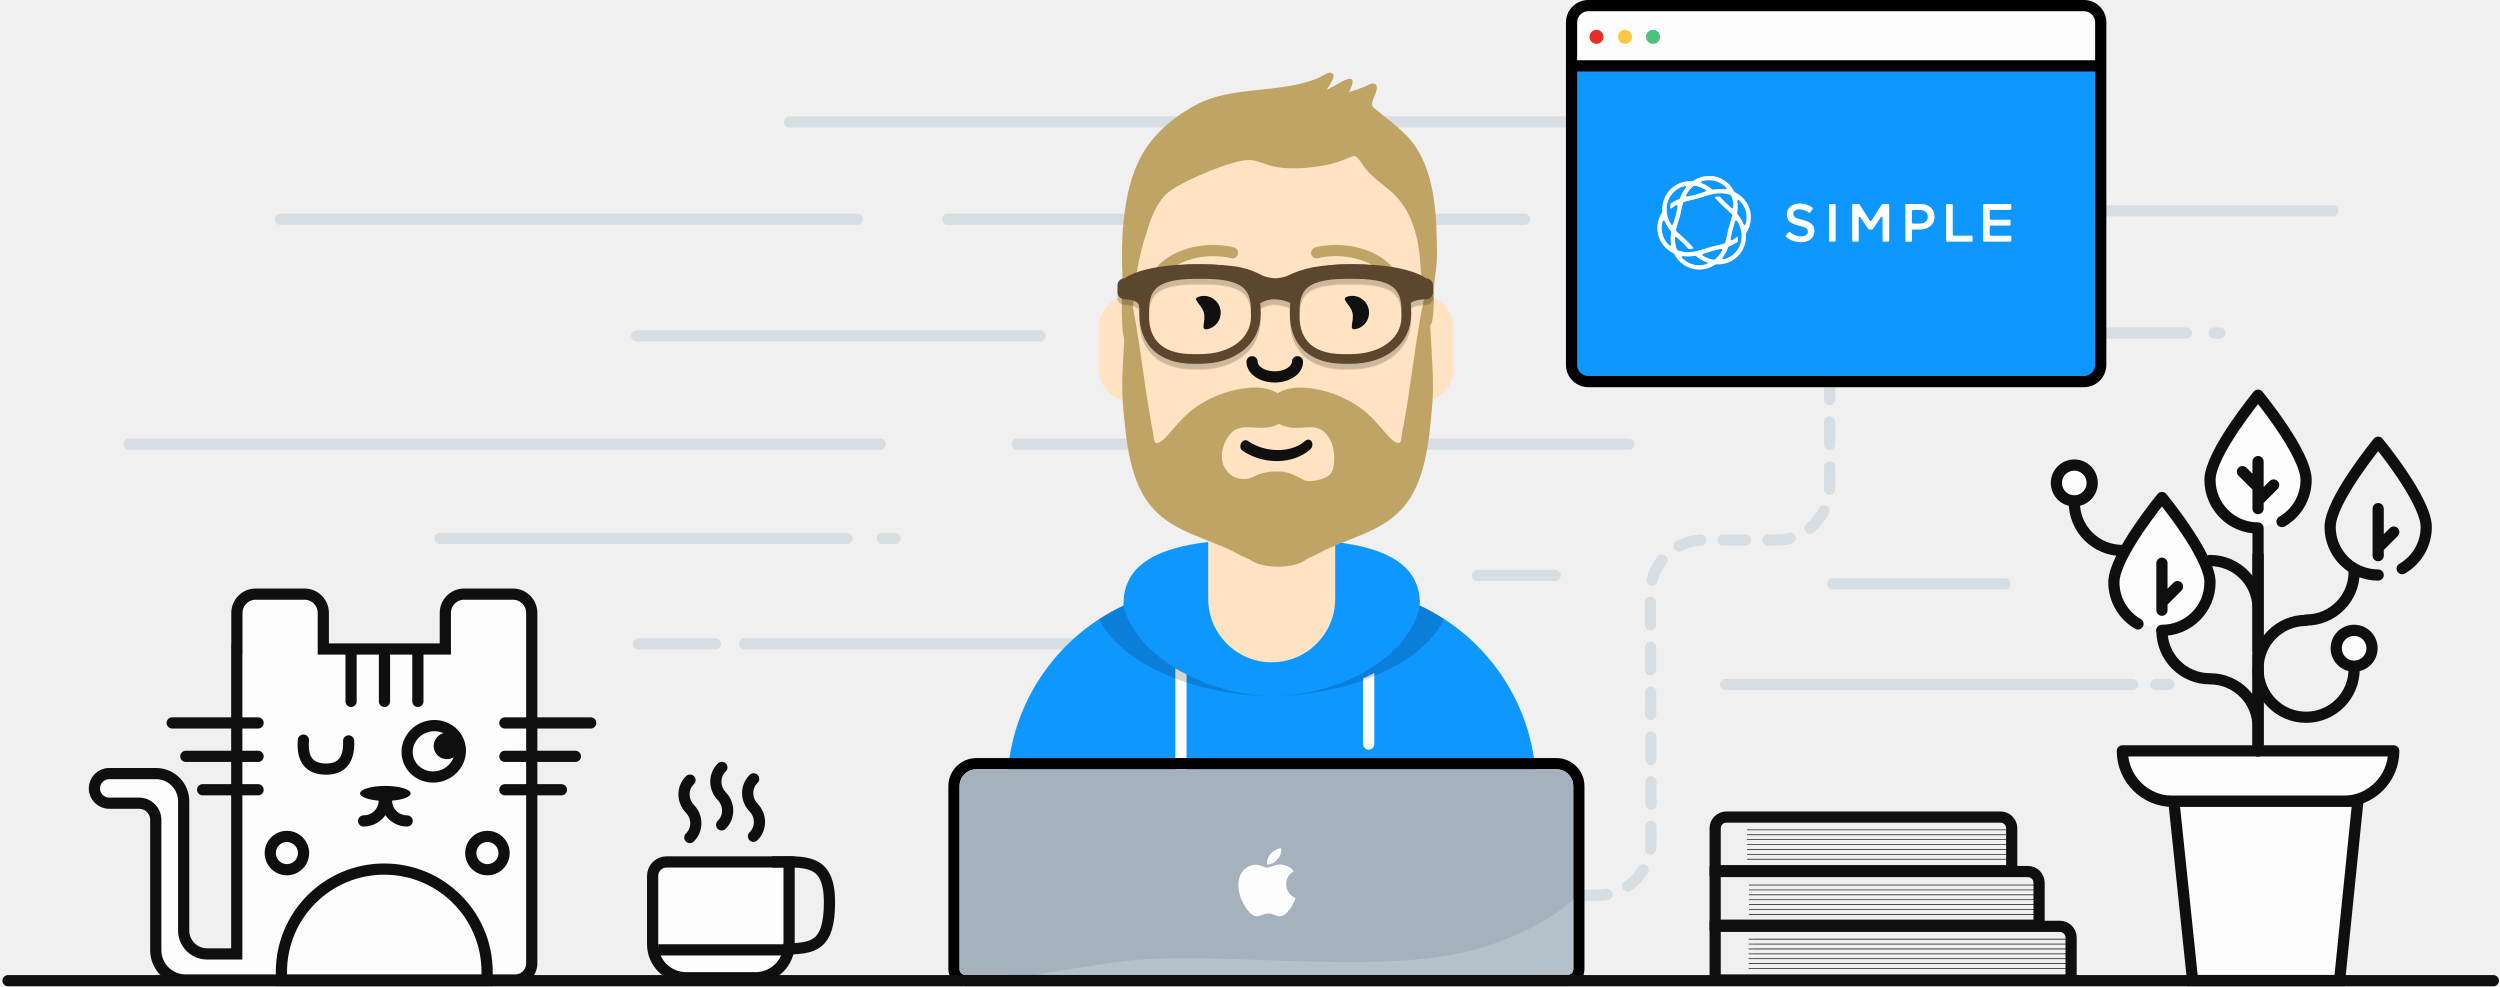
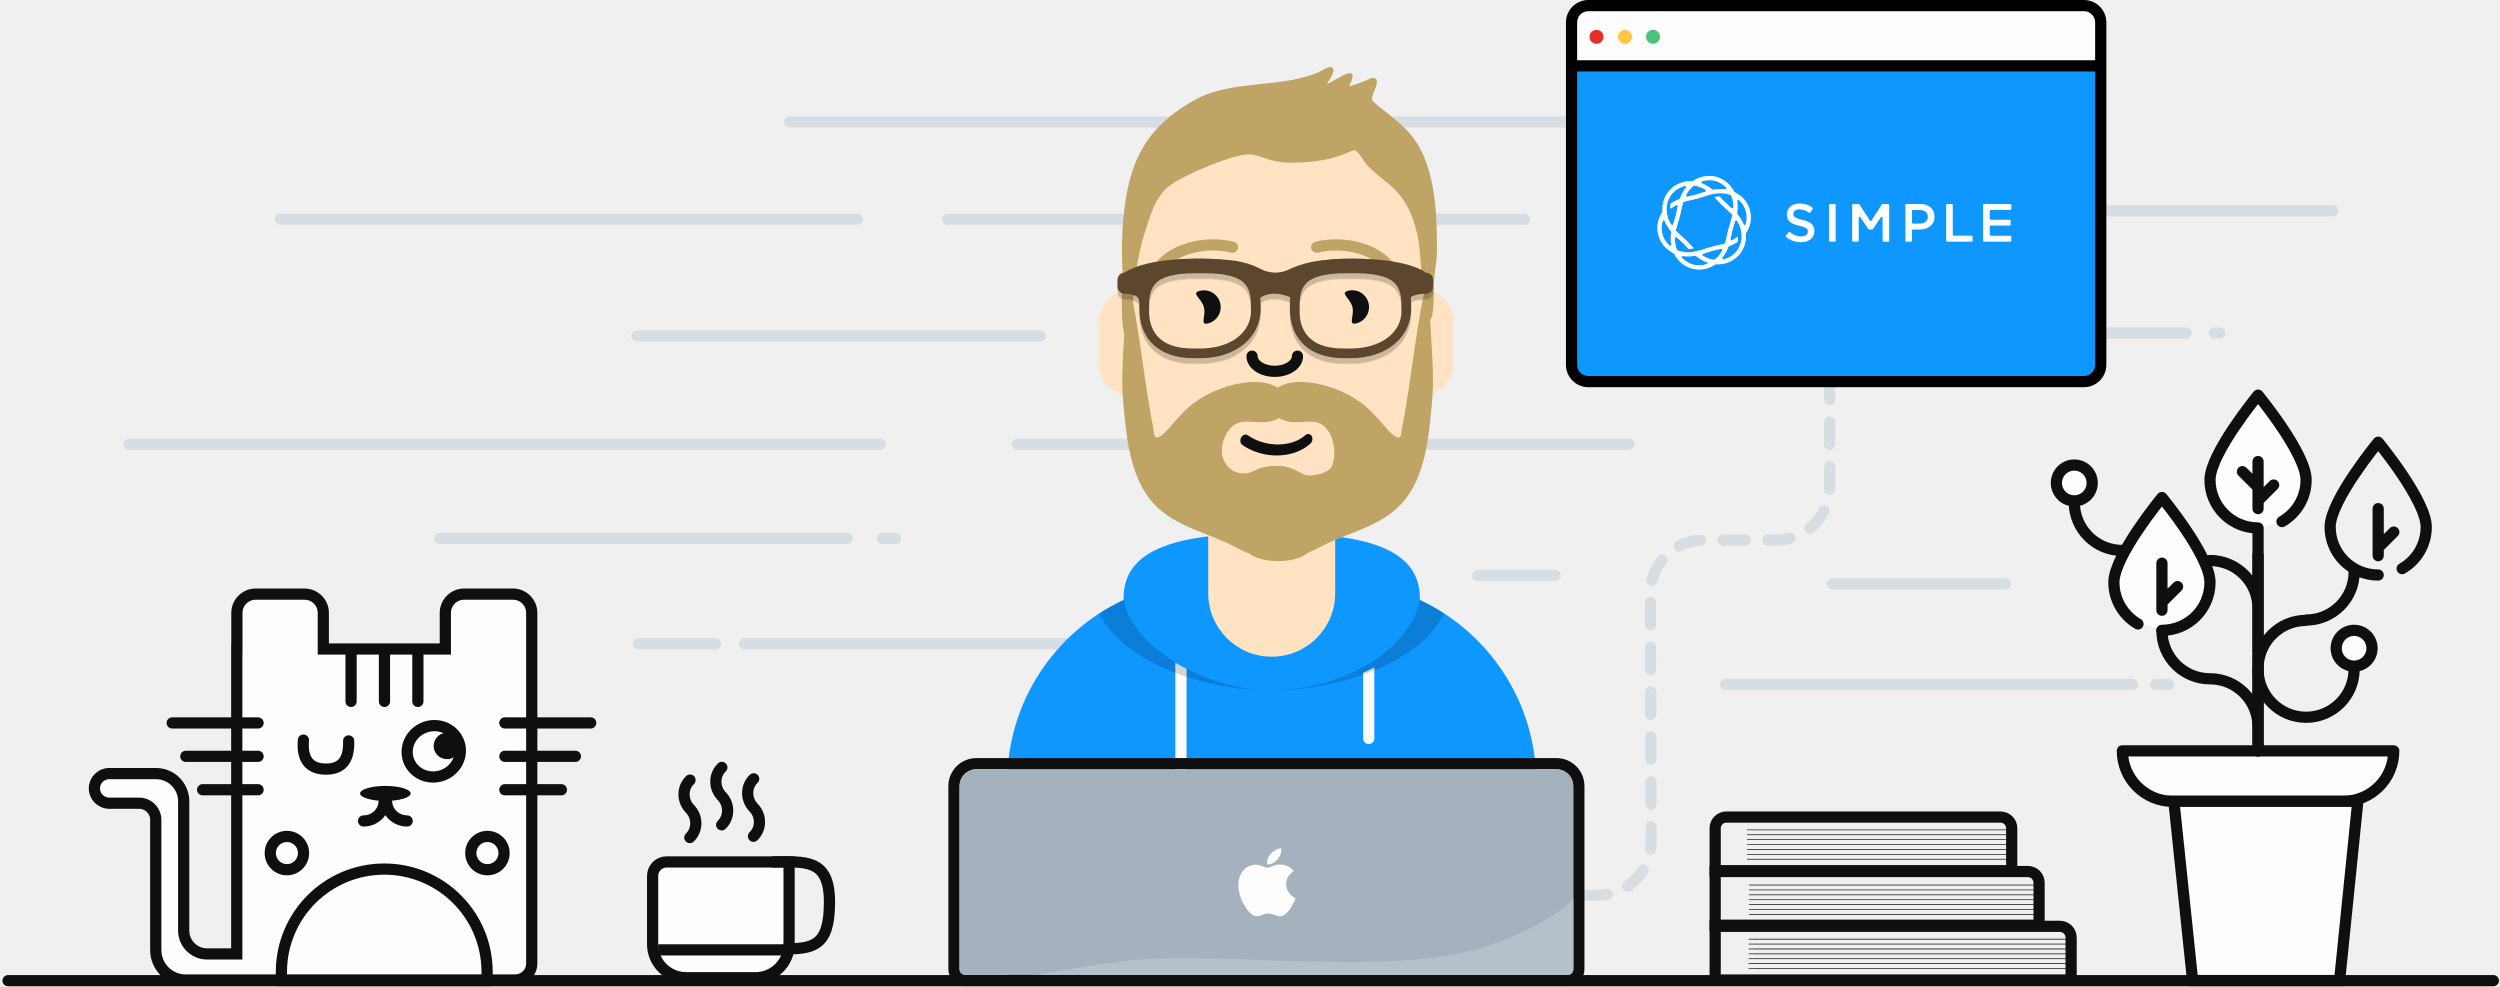
<svg xmlns="http://www.w3.org/2000/svg" xmlns:xlink="http://www.w3.org/1999/xlink" width="892" height="352" viewBox="0 0 892 352">
  <defs>
    <path d="M117.757 145.628V213H72.26v-69.2c-15.719-8.487-26.56-24.849-27.239-43.8h-.034c-6.456 0-11.689-5.233-11.689-11.69V73.69c0-6.457 5.233-11.69 11.69-11.69V51.89C44.987 23.233 68.22 0 96.877 0c28.659 0 51.89 23.232 51.89 51.89v10.124c6.188.301 11.112 5.413 11.112 11.675v14.622c0 6.273-4.941 11.392-11.145 11.677-.726 20.424-13.257 37.843-30.978 45.64z" id="a" />
    <path d="M72.323.07v20.277C72.323 32.858 82.464 43 94.975 43c12.51 0 22.653-10.142 22.653-22.653V.071c17.084 2.025 30.203 7.592 30.203 22.006 0 .222-.003.444-.009.664 24.539 11.474 41.54 36.381 41.54 65.258v69.42H.588v-69.42c0-28.877 17-53.784 41.54-65.258a23.59 23.59 0 0 1-.01-.664c0-14.414 13.119-19.98 30.204-22.006z" id="b" />
    <path d="M74.372 66.248c-1.924 2.173-7.718 3.01-9.316 2.173-2.954-1.545-5.75-3.201-8.998-3.088-3.248-.113-6.063.27-9.052 1.835-2.394 1.253-5.945 1.253-8.448-.92-4.04-3.507-3.362-9.083-.813-13.054 3.626-5.651 8.545-2.918 14.045-3.563 1.496-.175 2.998-.617 4.268-1.34 1.27.723 2.772 1.165 4.268 1.34 5.5.645 9.93-2.088 13.556 3.563 2.548 3.971 2.413 10.882.49 13.054zm34.2-65.957c-3.217 14.075-4.696 28.434-7.029 42.671a337.588 337.588 0 0 1-1.584 8.879c-.118.62-.235 2.923-.81 3.215-1.739.884-5.284-3.818-6.232-4.88-2.38-2.665-4.74-5.355-7.64-7.447a39.471 39.471 0 0 0-19.854-7.32c-2.987-.248-7.024.185-9.839 1.993-2.814-1.808-6.852-2.241-9.838-1.993a39.471 39.471 0 0 0-19.855 7.32c-2.9 2.092-5.26 4.782-7.64 7.447-.948 1.062-4.493 5.764-6.232 4.88-.574-.292-.691-2.595-.81-3.215a337.584 337.584 0 0 1-1.584-8.879C7.292 28.725 5.814 14.366 2.595.292 1.66.291.839 19.038.735 20.785.308 27.88-.188 34.816.446 41.917 1.54 54.167 2.681 69.525 11.451 78.88c7.924 8.452 19.43 10.219 29.354 15.554 1.277.687 2.972 1.535 4.8 2.23 1.925 1.563 5.744 2.628 10.143 2.628 4.614 0 8.59-1.172 10.411-2.862a43.018 43.018 0 0 0 4.205-1.996c9.923-5.336 21.43-7.102 29.354-15.554 8.77-9.354 9.91-24.713 11.004-36.962.635-7.1.138-14.037-.287-21.131C110.33 19.039 109.51.29 108.573.29z" id="d" />
    <filter x="-.9%" y="-2.8%" width="101.8%" height="111.1%" filterUnits="objectBoundingBox" id="e">
      <feOffset dy="2" in="SourceAlpha" result="shadowOffsetOuter1" />
      <feColorMatrix values="0 0 0 0 0 0 0 0 0 0 0 0 0 0 0 0 0 0 0.2 0" in="shadowOffsetOuter1" result="shadowMatrixOuter1" />
      <feMerge>
        <feMergeNode in="shadowMatrixOuter1" />
        <feMergeNode in="SourceGraphic" />
      </feMerge>
    </filter>
    <path d="M6.618.401H213.58a6 6 0 0 1 6 6v65.345a2 2 0 0 1-2 2H2.618a2 2 0 0 1-2-2V6.401a6 6 0 0 1 6-6z" id="f" />
  </defs>
  <g fill="none" fill-rule="evenodd">
    <g stroke-width="4">
      <g stroke="#D6DDE3" stroke-linecap="round">
        <path d="M156.98 192.119h145.213M362.95 158.5h218.244M490.844 43.5h71M281.708 43.5h195.988M314.844 192.119h4.56M265.656 229.715h145.212M227.77 229.715h27.478M338.173 78.215h205.779M100.065 78.215h205.779M227.205 119.844h143.843M46.047 158.5h268M674.042 118.844h106.009M653.888 208.326h61.547M790.047 118.844h2.007M527.21 205.326h27.655M726.033 75.215h106.31M615.7 244.215h145.212M769.2 244.215h4.56" />
      </g>
      <g stroke="#0F0F0F">
        <path d="M269.547 348.866h-24.693c-6.627 0-12-5.372-12-12v-24.333a5 5 0 0 1 5-5h43.693v29.333c0 6.628-5.373 12-12 12z" fill="#FDFDFD" />
        <path d="M275.45 307.535c11.785 0 20.506-1.436 20.506 14.356s-5.774 16.67-16.363 16.67M234.854 338.905h46.739" />
        <g stroke-linecap="round" stroke-linejoin="round">
          <path d="M257.487 294.309c2.838-2.741 2.853-7.33.034-10.249M257.556 273.812c-2.838 2.74-2.854 7.329-.035 10.248" />
        </g>
        <g stroke-linecap="round" stroke-linejoin="round">
          <path d="M246.132 298.835c2.838-2.74 2.854-7.329.035-10.248M246.201 278.339c-2.838 2.74-2.853 7.329-.034 10.248" />
        </g>
        <g stroke-linecap="round" stroke-linejoin="round">
          <path d="M268.84 298.386c2.839-2.741 2.855-7.33.035-10.249M268.91 277.889c-2.838 2.74-2.854 7.329-.035 10.248" />
        </g>
      </g>
    </g>
    <path d="M762.827 222.347c-5.135-2.962-8.592-8.51-8.592-14.864 0-9.469 17.145-30.242 17.145-30.242s17.146 20.773 17.146 30.242c0 9.47-7.676 17.146-17.146 17.146M814.225 186.099c5.135-2.962 8.592-8.51 8.592-14.863 0-9.47-17.145-30.243-17.145-30.243s-17.146 20.774-17.146 30.243c0 9.47 7.677 17.145 17.146 17.145" fill="#FDFDFD" />
    <path d="M854.088 267.913h-96.833c0 9.944 8.061 18.006 18.006 18.006h60.822c9.944 0 18.005-8.062 18.005-18.006z" stroke="#0F0F0F" stroke-width="4" fill="#FDFDFD" stroke-linecap="round" stroke-linejoin="round" />
    <path stroke="#0F0F0F" stroke-width="4" fill="#FDFDFD" d="M775.636 285.919l6.69 63.942h52.44l6.508-63.942z" />
    <path d="M805.672 267.913v-34.291M805.672 232.436v-34.291M805.672 259.34c0-9.469-7.676-17.146-17.146-17.146M822.818 221.352c-9.47 0-17.146 7.677-17.146 17.146M771.38 225.049c0 9.469 7.677 17.146 17.147 17.146M822.818 221.228c9.469 0 17.145-7.676 17.145-17.146M771.38 217.723v-16.788M771.38 214.866l5.567-5.566M848.536 198.264v-16.789M848.536 195.406l5.566-5.566M814.225 186.099c5.135-2.962 8.592-8.51 8.592-14.863 0-9.47-17.145-30.243-17.145-30.243s-17.146 20.774-17.146 30.243c0 9.47 7.677 17.145 17.146 17.145M805.672 188.381v9.763M805.672 181.475v-16.788M805.672 178.618l5.566-5.566M805.672 173.855l-5.566-5.566M805.672 217.13c0-9.468-7.676-17.145-17.146-17.145M740.11 179.26c0 9.47 7.676 17.146 17.145 17.146" stroke="#0F0F0F" stroke-width="4" stroke-linecap="round" stroke-linejoin="round" />
    <path d="M746.5 172.319a6.39 6.39 0 1 0-12.78 0 6.39 6.39 0 0 0 12.78 0zM846.342 231.295a6.39 6.39 0 1 0-12.781 0 6.39 6.39 0 0 0 12.78 0z" stroke="#0F0F0F" stroke-width="4" fill="#FDFDFD" stroke-linecap="round" stroke-linejoin="round" />
    <path d="M805.66 238.774c0 9.469 7.677 17.146 17.146 17.146M822.806 255.92c9.47 0 17.145-7.677 17.145-17.147" stroke="#0F0F0F" stroke-width="4" stroke-linecap="round" stroke-linejoin="round" />
    <g stroke="#0F0F0F">
      <g opacity=".15" stroke-linecap="square" stroke-width=".25">
        <path d="M626 336.84h113.47M626 338.587h113.47M626 340.334h113.47M626 342.08h113.47M626 343.827h113.47M626 345.573h113.47M626 335.094h113.47" />
      </g>
      <path d="M611.97 330.523v19.141h127v-15.14a4 4 0 0 0-4-4h-123z" stroke-width="4" />
      <g stroke-linecap="round" stroke-width=".25">
        <path d="M624 336.84h113.47M624 338.587h113.47M624 340.334h113.47M624 342.08h113.47M624 343.827h113.47M624 345.573h113.47M624 335.094h113.47" />
      </g>
      <path d="M611.97 310.965v19.14h115.573v-15.14a4 4 0 0 0-4-4H611.97z" stroke-width="4" />
      <g>
        <path d="M611.97 310.665h105.808v-15.141a4 4 0 0 0-4-4H615.97a4 4 0 0 0-4 4v15.14z" stroke-width="4" />
        <g stroke-linecap="round" stroke-width=".25">
          <path d="M623.438 297.841h92.242M623.438 299.588h92.242M623.438 301.334h92.242M623.438 303.08h92.242M623.438 304.827h92.242M623.438 306.574h92.242M623.438 296.095h92.242" />
        </g>
      </g>
    </g>
    <g>
      <g transform="matrix(-1 0 0 1 211.52 209.979)">
        <path d="M127.042 21.583h-.044V8.711a6.708 6.708 0 0 0-6.708-6.709h-17.417a6.708 6.708 0 0 0-6.708 6.709v12.872h-43.54V8.711a6.708 6.708 0 0 0-6.708-6.709H28.5a6.708 6.708 0 0 0-6.708 6.709v125.056a5.917 5.917 0 0 0 5.916 5.917h89.444v.014h28.121c5.891 0 10.667-4.775 10.667-10.666V82.563a5.958 5.958 0 0 1 5.958-5.958h10.657a5.285 5.285 0 1 0 0-10.57h-16.7c-5.454 0-9.875 4.42-9.875 9.874v46.138a8.333 8.333 0 0 1-8.333 8.333h-10.605V21.583z" stroke="#0F0F0F" stroke-width="4" fill="#FDFDFD" />
        <path d="M37.722 139.868h73.39v-3.064c0-20.266-16.43-36.695-36.695-36.695-20.266 0-36.695 16.429-36.695 36.695v3.064z" stroke="#0F0F0F" stroke-width="4" />
        <path d="M87.125 54.376c-.274 6.806 2.49 10.158 8.294 10.057 5.803-.101 8.418-3.547 7.845-10.338" stroke="#0F0F0F" stroke-width="4" stroke-linecap="round" stroke-linejoin="round" />
        <g transform="rotate(-162 36.27 28.873)">
          <ellipse stroke="#0F0F0F" stroke-width="4" fill="#FDFDFD" cx="7.756" cy="7.421" rx="9.534" ry="9.131" />
          <ellipse fill="#0F0F0F" cx="12.842" cy="7.79" rx="4.758" ry="4.725" />
        </g>
        <g stroke="#0F0F0F" stroke-linecap="round" stroke-width="4">
          <path d="M62.422 22.575v17.703M74.34 22.575v17.703M86.26 22.575v17.703" />
        </g>
        <g stroke="#0F0F0F" stroke-linecap="round" stroke-width="4">
          <path d="M150.076 47.963h-30.64M145.22 59.882h-25.785M139.224 71.802h-19.789" />
        </g>
        <g stroke="#0F0F0F" stroke-linecap="round" stroke-width="4">
          <path d="M31.391 47.963H.751M31.391 59.882H6.22M31.391 71.802H11.215" />
        </g>
        <g transform="translate(64.25 69.833)">
          <ellipse fill="#0F0F0F" cx="9.771" cy="3.282" rx="9.018" ry="2.677" />
          <path d="M10.198 5.958c0 3.946 3.29 7.144 7.348 7.144M9.344 5.958c0 3.946-3.29 7.144-7.349 7.144" stroke="#0F0F0F" stroke-width="4" stroke-linecap="round" stroke-linejoin="round" />
        </g>
        <circle stroke="#0F0F0F" stroke-width="4" cx="109.153" cy="94.396" r="5.938" />
        <circle stroke="#0F0F0F" stroke-width="4" cx="37.604" cy="94.396" r="5.938" />
      </g>
    </g>
    <g>
-       <g transform="translate(358.77 43.309)">
+       <g transform="translate(358.77 41.309)">
        <use fill="#FFE3C3" xlink:href="#a" />
        <g transform="translate(0 150)">
          <mask id="c" fill="#fff">
            <use xlink:href="#b" />
          </mask>
          <use fill="#0D97FF" xlink:href="#b" />
          <path d="M64.59 47.332v61.014a2 2 0 1 1-4 0V45.15a62.645 62.645 0 0 0 4 2.182zm67-.51v25.351a2 2 0 0 1-4 0V48.739a66.549 66.549 0 0 0 4-1.918z" fill="#FDFDFD" mask="url(#c)" />
          <path d="M94.98 55c-11.225 0-22.705-3.553-31.045-8.048-12.669-6.827-22.3-17.01-22.3-28.875 0-9.37 5.597-15.003 14.251-18.353C41.55 2.571 31.634 8.243 31.634 19.308 31.634 39.02 63.104 55 94.979 55zM134.072-.276c14.337 2.847 24.253 8.519 24.253 19.584 0 19.71-31.465 35.689-63.337 35.692 26.84-.004 53.335-16.533 53.335-36.923 0-9.37-5.597-15.003-14.25-18.353z" fill-opacity=".16" fill="#000" mask="url(#c)" />
          <path d="M154 85.965v68.23M37 85.965v68.23" stroke="#0A7ED6" stroke-width="4" stroke-linecap="round" />
        </g>
        <path d="M87.964 85.771c0 2.983 3.627 5.401 8.102 5.401 4.474 0 8.101-2.418 8.101-5.4" stroke="#0F0F0F" stroke-linecap="round" stroke-width="4" />
        <g fill="#0F0F0F">
          <path d="M72.332 74.073a6 6 0 0 0-3.106-11.592c-3.2.858.696 2.595 1.553 5.796.858 3.2-1.648 6.653 1.553 5.796zM125.22 74.06a6 6 0 0 0-2.902-11.643c-3.215.802.65 2.606 1.451 5.822.802 3.215-1.763 6.623 1.452 5.822z" />
        </g>
        <g fill-rule="nonzero">
          <path d="M56.63 55.159c3.915-5.51 14.648-8.598 23.893-6.328a2 2 0 0 0 .954-3.884c-10.737-2.637-23.165.94-28.107 7.894a2 2 0 0 0 3.26 2.318z" fill="#BFA465" />
          <path d="M106.923 114c-4.74 4.252-14.024 4.483-20.497-.007-.75-.52-1.794-.17-2.33.784-.536.954-.361 2.15.39 2.67 7.517 5.215 18.266 4.947 24.25-.421.775-.695.997-1.936.496-2.772-.5-.835-1.535-.95-2.31-.254z" fill="#0F0F0F" />
          <path d="M135.37 55.159c-3.915-5.51-14.648-8.598-23.893-6.328a2 2 0 0 1-.954-3.884c10.737-2.637 23.165.94 28.108 7.894a2 2 0 0 1-3.26 2.318z" fill="#BFA465" />
        </g>
      </g>
-       <use fill="#BFA465" xlink:href="#d" transform="translate(400.27 102.917)" />
-       <path d="M502.296 48.836c-2.652-2.82-5.73-5.213-8.725-7.614-.661-.529-1.332-1.045-1.978-1.594-.147-.125-1.652-1.246-1.832-1.66-.433-.992-.182-.219-.122-1.404.075-1.498 3.01-5.729.82-6.7-.963-.426-2.682.71-3.606 1.085a55.605 55.605 0 0 1-5.507 1.9c.896-1.857 2.603-5.574-.606-4.579-2.5.775-4.83 2.768-7.341 3.705.831-1.418 4.155-5.811 1.152-6.057-.935-.076-3.655 1.748-4.66 2.137-3.015 1.166-6.093 1.92-9.258 2.513-10.76 2.018-23.342 1.443-33.296 6.541-7.675 3.93-15.253 10.029-19.687 17.794-4.273 7.485-5.871 15.677-6.766 24.254-.656 6.295-.71 12.801-.402 19.119.1 2.07-1.2 25.755 1.689 22.866 1.44-1.44 2.953-21.398 3.315-23.366.722-3.915 1.416-7.848 2.62-11.638 2.12-6.678 3.898-14.29 9.9-18.392 5.592-3.822 21.85-10.65 27.38-10.65 5.53 0 6.792 3.85 20.445 2.784 13.653-1.066 16.385-5.024 17.88-4.097 1.37.847 2.791 3.615 3.775 4.748 2.322 2.678 5.092 4.724 7.808 6.92 5.663 4.58 8.522 10.331 10.242 17.488 1.714 7.13 1.001 15.266 3.122 22.283.373 1.234-.793 7.437.585 9.649.085.136 1.377-.309 1.802-2.562.685-3.625.59-9.883.59-10.574 0-4.52 1.1-7.91 1.086-12.46-.054-13.832-.484-31.868-10.425-42.439z" fill="#BFA465" />
-       <g filter="url(#e)" transform="translate(398.721 94.299)" fill="#5B462F" fill-rule="nonzero">
+       <use fill="#BFA465" xlink:href="#d" transform="translate(400.27 100.917)" />
+       <path d="M502.296 46.836c-2.652-2.82-5.73-5.213-8.725-7.614-.661-.529-1.332-1.045-1.978-1.594-.147-.125-1.652-1.246-1.832-1.66-.433-.992-.182-.219-.122-1.404.075-1.498 3.01-5.729.82-6.7-.963-.426-2.682.71-3.606 1.085a55.605 55.605 0 0 1-5.507 1.9c.896-1.857 2.603-5.574-.606-4.579-2.5.775-4.83 2.768-7.341 3.705.831-1.418 4.155-5.811 1.152-6.057-.935-.076-3.655 1.748-4.66 2.137-3.015 1.166-6.093 1.92-9.258 2.513-10.76 2.018-23.342 1.443-33.296 6.541-7.675 3.93-15.253 10.029-19.687 17.794-4.273 7.485-5.871 15.677-6.766 24.254-.656 6.295-.71 12.801-.402 19.119.1 2.07-1.2 25.755 1.689 22.866 1.44-1.44 2.953-21.398 3.315-23.366.722-3.915 1.416-7.848 2.62-11.638 2.12-6.678 3.898-14.29 9.9-18.392 5.592-3.822 21.85-10.65 27.38-10.65 5.53 0 6.792 3.85 20.445 2.784 13.653-1.066 16.385-5.024 17.88-4.097 1.37.847 2.791 3.615 3.775 4.748 2.322 2.678 5.092 4.724 7.808 6.92 5.663 4.58 8.522 10.331 10.242 17.488 1.714 7.13 1.001 15.266 3.122 22.283.373 1.234-.793 7.437.585 9.649.085.136 1.377-.309 1.802-2.562.685-3.625.59-9.883.59-10.574 0-4.52 1.1-7.91 1.086-12.46-.054-13.832-.484-31.868-10.425-42.439z" fill="#BFA465" />
+       <g filter="url(#e)" transform="translate(398.721 92.299)" fill="#5B462F" fill-rule="nonzero">
        <path d="M29.447 35.51H27.06c-12.063 0-19.264-6.638-19.264-17.755C7.795 8.771 9.369 0 28.175 0h2.546C49.526 0 51.1 8.771 51.1 17.755c0 10.453-8.903 17.755-21.653 17.755zM28.05 5.197c-16.79 0-16.79 5.925-16.79 13.425 0 6.124 2.7 13.424 15.565 13.424h2.623c10.71 0 18.188-5.52 18.188-13.424 0-7.5 0-13.425-16.79-13.425H28.05zM83.146 35.51h-2.389c-12.063 0-19.264-6.638-19.264-17.755C61.493 8.771 63.067 0 81.873 0h2.546c18.805 0 20.379 8.771 20.379 17.755 0 10.453-8.902 17.755-21.652 17.755zM81.747 5.197c-16.79 0-16.79 5.925-16.79 13.425 0 6.124 2.702 13.424 15.565 13.424h2.624c10.709 0 18.188-5.52 18.188-13.424 0-7.5 0-13.425-16.79-13.425h-2.797z" />
        <path d="M2.559 4.999C3.158 4.414 9.709 0 28.149 0c15.46 0 18.733 1.605 23.687 4.029l.363.179c.344.122 2.106.72 4.166.786 1.877-.08 3.482-.59 3.952-.753C65.97 1.491 71.507 0 84.445 0c18.44 0 24.99 4.414 25.589 4.999 1.415 0 2.559 1.117 2.559 2.5v2.498c0 1.383-1.144 2.5-2.559 2.5 0 0-5.977 0-5.977 2.5 0 2.499-1.7-3.617-1.7-5V7.563c-3.12-1.194-8.707-3.418-17.912-3.418-10.256 0-15.364 1.819-19.745 3.625l.049.118-.003 1.72-1.92 4.634-2.372-.938a11.289 11.289 0 0 0-1.303-.39c-1.766-.436-3.583-.569-5.19-.24a6.855 6.855 0 0 0-1.637.549l-2.289 1.118-2.29-4.47.102-1.988.07-.169c-3.779-1.76-7.263-3.569-19.769-3.569-9.205 0-14.79 2.223-17.912 3.417v2.435c0 1.383-2.56 7.499-2.56 5 0-2.5-5.117-2.5-5.117-2.5C1.146 12.497 0 11.38 0 9.997V7.498c0-1.382 1.146-2.5 2.559-2.5z" />
      </g>
    </g>
    <path d="M549.443 319.44h20.655c10.493 0 19-8.506 19-19v-.048l-.225-88.657c-.027-10.494 8.458-19.022 18.952-19.048H633.826c10.493 0 19-8.507 19-19v-42.533" stroke="#D6DDE3" stroke-width="4" stroke-linecap="round" stroke-dasharray="8,8,8" />
    <g>
      <g transform="translate(341.756 274.082)">
        <mask id="g" fill="#fff">
          <use xlink:href="#f" />
        </mask>
-         <path stroke="#000" stroke-width="4" d="M6.618-1.599H213.58a8 8 0 0 1 8 8v65.345a4 4 0 0 1-4 4H2.618a4 4 0 0 1-4-4V6.401a8 8 0 0 1 8-8z" />
+         <path stroke="#0F0F0F" stroke-width="4" d="M6.618-1.599H213.58a8 8 0 0 1 8 8v65.345a4 4 0 0 1-4 4H2.618a4 4 0 0 1-4-4V6.401a8 8 0 0 1 8-8z" />
        <path fill="#A5B2BD" mask="url(#g)" d="M-6.802-7.373h240v97h-240z" />
        <path d="M24.9 74.3c11.658-2.162 22.683-3.925 33.076-5.288 35.918-4.71 97.072 6.704 132.922-6.229 23.9-8.622 36.595-19.827 38.083-33.615L225.555 74.3H24.9z" fill="#B4C0CA" mask="url(#g)" />
      </g>
      <path d="M458.905 315.479c-.011-1.988.888-3.489 2.708-4.594-1.018-1.457-2.557-2.26-4.588-2.416-1.924-.152-4.026 1.121-4.795 1.121-.813 0-2.676-1.067-4.139-1.067-3.023.049-6.236 2.41-6.236 7.216 0 1.42.26 2.888.78 4.4.694 1.987 3.197 6.863 5.808 6.782 1.365-.032 2.33-.97 4.107-.97 1.723 0 2.616.97 4.139.97 2.633-.038 4.897-4.47 5.558-6.463-3.532-1.663-3.342-4.876-3.342-4.979zm-3.067-8.896c1.48-1.755 1.344-3.353 1.3-3.928-1.305.076-2.817.889-3.678 1.891-.948 1.073-1.506 2.4-1.387 3.895 1.414.109 2.703-.617 3.765-1.858z" fill="#FDFDFD" fill-rule="nonzero" />
    </g>
    <g stroke="#0F0F0F" stroke-linecap="round" stroke-linejoin="round" stroke-width="4">
      <path d="M805.672 267.913v-34.291M805.672 232.436v-34.291M762.827 222.622c-5.135-2.962-8.592-8.51-8.592-14.863 0-9.47 17.145-30.243 17.145-30.243s17.146 20.774 17.146 30.243c0 9.47-7.676 17.145-17.146 17.145M857.089 202.887c5.135-2.962 8.592-8.51 8.592-14.863 0-9.47-17.145-30.243-17.145-30.243s-17.146 20.774-17.146 30.243c0 9.47 7.676 17.146 17.146 17.146" />
    </g>
    <g stroke="#0F0F0F" stroke-linecap="round" stroke-width=".25">
      <path d="M624.127 317.531H726.36M624.127 319.278H726.36M624.127 321.024H726.36M624.127 322.77H726.36M624.127 324.517H726.36M624.127 326.264H726.36M624.127 315.785H726.36" />
    </g>
    <path d="M2.875 349.904h886.75" stroke="#0F0F0F" stroke-width="4" stroke-linecap="round" />
    <g>
      <g transform="translate(560.548 2)">
        <path fill="#FDFDFD" d="M1.363.811h186.363V21.5H1.363z" />
        <path d="M1.41 21.5h186.362v107.652a5 5 0 0 1-5 5H6.409a5 5 0 0 1-5-5V21.5z" fill="#0D97FF" />
        <rect stroke="#000" stroke-width="4" stroke-linecap="round" x=".181" width="188.819" height="134.152" rx="6" />
        <g transform="translate(0 8)">
          <path d="M1.5 13.5h186.523" stroke="#000" stroke-width="4" stroke-linecap="square" />
          <circle fill="#E52F28" cx="9.087" cy="3.14" r="2.5" />
          <circle fill="#FFC646" cx="19.249" cy="3.14" r="2.5" />
          <circle fill="#4BC27D" cx="29.249" cy="3.14" r="2.5" />
        </g>
      </g>
    </g>
    <g fill="#FFF" fill-rule="nonzero">
      <path d="M615.086 64.876a5.15 5.15 0 0 0 .667-.187c-.21.06-.44.126-.667.187zM643.053 78.43c2.842.69 4.336 1.71 4.336 3.955 0 2.534-1.978 4.032-4.8 4.032a8.25 8.25 0 0 1-5.358-1.918.333.333 0 0 1-.037-.47l1-1.18a.333.333 0 0 1 .47-.04c1.204.98 2.428 1.534 4.003 1.534 1.457 0 2.38-.667 2.38-1.708 0-.98-.536-1.497-3.03-2.074-2.862-.69-4.476-1.538-4.476-4.032 0-2.335 1.92-3.919 4.589-3.919a7.437 7.437 0 0 1 4.592 1.474.333.333 0 0 1 .07.46l-.887 1.251a.333.333 0 0 1-.467.077 5.91 5.91 0 0 0-3.385-1.188c-1.384 0-2.188.71-2.188 1.615.013 1.057.627 1.53 3.188 2.13zM654.97 73.117v12.776c0 .184-.15.334-.334.334h-1.698a.333.333 0 0 1-.333-.334V73.117c0-.184.15-.334.333-.334h1.698c.184 0 .333.15.333.334zM666.615 81.758l-2.818-4.219a.333.333 0 0 0-.61.187v8.167c0 .184-.15.334-.334.334h-1.667a.333.333 0 0 1-.334-.334V73.117c0-.184.15-.334.334-.334h2c.114 0 .22.058.28.154l3.713 5.77a.333.333 0 0 0 .56 0l3.712-5.77a.333.333 0 0 1 .28-.154h2.001c.184 0 .333.15.333.334v12.776c0 .184-.149.334-.333.334h-1.694a.333.333 0 0 1-.334-.334v-8.21a.333.333 0 0 0-.603-.187l-2.852 4.259a.333.333 0 0 1-.277.146h-1.08a.333.333 0 0 1-.277-.143zM684.864 81.905h-2.334a.333.333 0 0 0-.334.333v3.669c0 .184-.15.333-.333.333h-1.695a.333.333 0 0 1-.333-.333v-12.79c0-.184.15-.334.333-.334h4.966c3.128 0 5.106 1.768 5.106 4.513 0 3.035-2.418 4.609-5.376 4.609zm.077-6.97h-2.411a.333.333 0 0 0-.334.333v4.175c0 .185.15.334.334.334h2.41c1.788 0 2.902-.98 2.902-2.421 0-1.594-1.134-2.421-2.901-2.421zM694.722 72.783h1.691c.184 0 .334.15.334.334v10.625c0 .184.149.334.333.334h6.403c.185 0 .334.149.334.333v1.484c0 .184-.15.334-.334.334h-8.76a.333.333 0 0 1-.334-.334V73.117c0-.184.15-.334.333-.334zM717.307 74.898h-7.037a.333.333 0 0 0-.333.333v2.828c0 .185.149.334.333.334h6.787c.184 0 .333.15.333.333v1.438c0 .184-.149.333-.333.333h-6.787a.333.333 0 0 0-.333.334v2.941c0 .184.149.334.333.334h7.037c.184 0 .333.15.333.333v1.448c0 .184-.149.333-.333.333h-9.398a.333.333 0 0 1-.334-.333v-12.77c0-.184.15-.334.334-.334h9.398c.184 0 .333.15.333.334v1.447c0 .185-.149.334-.333.334z" />
      <path d="M624.36 74.941a10.145 10.145 0 0 0-5.409-6.366.444.444 0 0 1-.203-.21 11.035 11.035 0 0 0-.924-1.514 10.178 10.178 0 0 0-5.533-3.789 9.638 9.638 0 0 0-2.49-.304 10.338 10.338 0 0 0-4.18.924c-.547.253-1.07.552-1.567.894a.44.44 0 0 1-.237.07 9.385 9.385 0 0 0-1.79.037 10.165 10.165 0 0 0-3.296.94 9.952 9.952 0 0 0-2.754 1.951 10.118 10.118 0 0 0-2.812 7.867.46.46 0 0 1-.073.28 11.005 11.005 0 0 0-.857 1.558 9.862 9.862 0 0 0 3.362 12.15c.484.345.998.647 1.537.9.088.045.16.118.203.207a10.098 10.098 0 0 0 3.382 3.889 9.982 9.982 0 0 0 3.072 1.413c.815.21 1.655.314 2.498.307a10.288 10.288 0 0 0 5.739-1.818.45.45 0 0 1 .237-.066c.237 0 .49.023.777.023a9.902 9.902 0 0 0 9.868-9.044c.049-.592.049-1.186 0-1.778-.009-.1.017-.2.073-.283a10.292 10.292 0 0 0 1.728-5.743 9.448 9.448 0 0 0-.35-2.495zM607.27 64.65a8.828 8.828 0 0 1 2.535-.393 8.144 8.144 0 0 1 2.114.257 8.584 8.584 0 0 1 4.002 2.384.394.394 0 0 1-.28.664.16.16 0 0 1-.06 0c-.37-.054-.743-.09-1.117-.107-.23 0-.48-.02-.77 0-.815.009-1.627.085-2.429.227h-.053a.427.427 0 0 1-.247-.087 13.907 13.907 0 0 0-2.695-1.77 11.062 11.062 0 0 0-1.023-.448.377.377 0 0 1-.247-.376.38.38 0 0 1 .27-.35zm-5.163 4.05a10.295 10.295 0 0 1 2.135-2.389.4.4 0 0 1 .253-.09h.06c1.061.16 2.092.481 3.055.954.277.133.567.293.894.487.13.08.202.23.183.383a.38.38 0 0 1-.273.334c-.387.12-.754.24-1.114.36l-.147.05a54.54 54.54 0 0 1-1.897.587c-.564.16-1.114.284-1.708.417l-.213.033c-.427.094-.854.19-1.3.3a.297.297 0 0 1-.091 0 .387.387 0 0 1-.333-.19.394.394 0 0 1 0-.383c.14-.274.313-.57.496-.854zm-5.82 14.196a14.22 14.22 0 0 0-.153 3.165c.024.334.067.717.127 1.107a.39.39 0 0 1-.083.334.414.414 0 0 1-.297.136.374.374 0 0 1-.267-.103 8.29 8.29 0 0 1-2.384-8.624.394.394 0 0 1 .74-.037c.137.334.294.69.46 1.02a14.25 14.25 0 0 0 1.758 2.642c.085.1.121.231.1.36zm1.078-4.169c-.13.414-.26.834-.393 1.274a.387.387 0 0 1-.37.284.38.38 0 0 1-.334-.184 9.648 9.648 0 0 1-.504-.88 10.338 10.338 0 0 1-1.017-3.152 9.078 9.078 0 0 1-.08-2.26c0-.154.03-.294.053-.438a8.304 8.304 0 0 1 6.387-7.003.4.4 0 0 1 .093 0 .374.374 0 0 1 .334.217.384.384 0 0 1-.044.417c-.22.28-.436.583-.667.903a14.034 14.034 0 0 0-1.45 2.969.16.16 0 0 1-.097.1 14.34 14.34 0 0 0-2.691 1.334l-.117.08-.103.06-.067.046-.03.02-.05.034-.027.02-.063.04a.127.127 0 0 0-.05.08 1.034 1.034 0 0 0 0 .11v.113c0 .076-.008.151-.024.227-.013.153-.024.308-.033.464a4.265 4.265 0 0 0 0 .476v.127a.167.167 0 0 0 .264.137c.2-.14.403-.277.61-.417l.087-.097c.07-.053.14-.103.213-.15l.117-.076c.223-.15.473-.3.75-.454a.414.414 0 0 1 .497.1.41.41 0 0 1 .077.334c-.094.386-.17.76-.247 1.12l-.04.184a33.204 33.204 0 0 1-.43 1.934c-.167.64-.334 1.18-.524 1.787l-.03.12zm1.484 10.692l-.4-.146-.05-.03-.033-.074a10.542 10.542 0 0 1-.737-3.225 9.475 9.475 0 0 1-.024-1 .387.387 0 0 1 .39-.38.384.384 0 0 1 .264.1c.333.313.667.61 1 .893l.077.07c.454.404.93.838 1.38 1.274.451.437.881.91 1.365 1.438.126.137.257.273.383.413l.037.04a.05.05 0 0 0 .04 0c.515-.01 1.029-.056 1.537-.136a.167.167 0 0 0 .094-.284c-.334-.333-.64-.667-1-1.06l-.157-.144c-.394-.427-.82-.884-1.258-1.314a37.42 37.42 0 0 0-1.284-1.194l-.237-.213c-.51-.457-1-.884-1.487-1.364-.223-.207-.443-.427-.667-.647a.46.46 0 0 1-.113-.417c.07-.3.143-.597.223-.884.174-.647.364-1.25.527-1.767l.107-.354c.19-.617.373-1.2.523-1.8.15-.601.304-1.288.454-2.002l.06-.293c.11-.51.233-1.09.384-1.691.063-.263.14-.56.233-.877a.47.47 0 0 1 .31-.314c.26-.08.504-.146.727-.21l.144-.04c.707-.183 1.37-.333 1.98-.47l.247-.057c.607-.14 1.178-.273 1.748-.43.57-.157 1.2-.363 1.777-.547l.187-.06c.604-.2 1.25-.413 1.938-.617.403-.113.73-.2 1.034-.27.75-.18 1.514-.3 2.284-.36.28-.023.56-.037.834-.037h.667c1.105.058 2.193.291 3.225.69.045.016.082.05.1.094a10.405 10.405 0 0 1 .764 4.225.39.39 0 0 1-.667.28c-.334-.313-.667-.61-1.001-.893l-.167-.15a47.02 47.02 0 0 1-1.29-1.19c-.407-.394-.82-.851-1.248-1.308l-.126-.137-.274-.3-.113-.124a.137.137 0 0 0-.1-.036c-.503.012-1.004.057-1.501.137a.17.17 0 0 0-.097.283c.29.303.57.607.884.937l.257.284c.407.436.827.89 1.267 1.334.44.443.974.92 1.46 1.357l.231.2.18.167c.37.333.754.667 1.144 1.054.223.213.477.467.744.75a.183.183 0 0 1 .043.153 17.46 17.46 0 0 1-.257 1.038c-.183.683-.373 1.297-.557 1.89l-.043.14c-.2.644-.39 1.255-.557 1.892-.167.637-.294 1.25-.45 2l-.08.384c-.11.514-.227 1.047-.364 1.608-.073.306-.167.65-.28 1.03a.177.177 0 0 1-.113.11c-.37.117-.717.217-1 .297-.708.187-1.375.333-1.975.473l-.097.02c-.623.144-1.27.29-1.907.464-.637.173-1.278.387-1.908.58h-.02l-.314.104c-.53.173-1.077.353-1.667.523h-.04c-.234.07-.59.17-1 .264a15.16 15.16 0 0 1-2.282.36c-.277.023-.56.037-.833.037h-.667l-.424-.03-.374-.044h-.113l-.257-.05a.333.333 0 0 1-.063 0c-.1 0-.2-.036-.294-.06a7.413 7.413 0 0 1-.553-.123c-.18-.047-.47-.15-.737-.234h.003zm9.968 4.833a8.814 8.814 0 0 1-2.534.397 8.26 8.26 0 0 1-2.118-.257 8.588 8.588 0 0 1-4.002-2.388.387.387 0 0 1-.077-.42.394.394 0 0 1 .357-.237h.064c.363.053.74.093 1.11.113.257 0 .52.02.784 0 .807-.01 1.613-.087 2.408-.23h.066a.4.4 0 0 1 .24.08 14.34 14.34 0 0 0 2.695 1.745c.334.153.667.303 1.024.44.156.06.258.212.254.38a.39.39 0 0 1-.274.377h.003zm5.16-4.046c-.581.902-1.3 1.707-2.131 2.385a.374.374 0 0 1-.247.093h-.064a10.205 10.205 0 0 1-3.058-.95c-.313-.154-.613-.334-.894-.487a.397.397 0 0 1 .09-.714c.334-.103.668-.207 1.001-.333l.277-.087c.667-.217 1.27-.417 1.89-.594.548-.15 1.108-.28 1.698-.41l.237-.056c.42-.094.847-.19 1.29-.297a.447.447 0 0 1 .094 0 .38.38 0 0 1 .334.19.394.394 0 0 1 0 .38c-.164.307-.34.604-.52.88h.003zm7.44-5.105c0 .15-.03.296-.057.44a8.297 8.297 0 0 1-6.383 7.003.39.39 0 0 1-.09 0 .394.394 0 0 1-.307-.637c.227-.283.444-.587.65-.903a14.43 14.43 0 0 0 1.408-2.849.467.467 0 0 1 .267-.266 13.93 13.93 0 0 0 2.608-1.314l.116-.077.124-.08.067-.047.03-.02.076-.053.074-.05a.077.077 0 0 0 .023-.024.75.75 0 0 0 .02-.083c.064-.486.094-.977.09-1.467a.167.167 0 0 0-.263-.137c-.334.223-.64.437-1 .667-.258.173-.551.353-.871.53a.39.39 0 0 1-.497-.097.41.41 0 0 1-.077-.333c.083-.333.15-.667.217-1l.07-.307c.113-.58.257-1.268.43-1.941.157-.597.334-1.2.527-1.784l.033-.107c.13-.414.257-.837.387-1.28a.39.39 0 0 1 .377-.281.41.41 0 0 1 .334.18c.2.334.363.61.5.884.513.993.863 2.061 1.037 3.165.123.75.15 1.511.08 2.268zm1.44-5.096a.39.39 0 0 1-.736.03 11.353 11.353 0 0 0-.46-1 14.49 14.49 0 0 0-1.765-2.645.45.45 0 0 1-.096-.36c.17-1.046.222-2.108.156-3.165-.033-.394-.073-.77-.13-1.111a.387.387 0 0 1 .387-.45.377.377 0 0 1 .264.1 8.314 8.314 0 0 1 2.38 8.6z" opacity=".48" />
      <path d="M624.377 74.961a10.145 10.145 0 0 0-3.891-5.47 9.895 9.895 0 0 0-1.535-.896.444.444 0 0 1-.203-.21 11.035 11.035 0 0 0-.924-1.514 10.178 10.178 0 0 0-5.533-3.789 9.638 9.638 0 0 0-2.49-.303 10.338 10.338 0 0 0-4.18.923c-.547.253-1.07.552-1.567.894a.44.44 0 0 1-.237.07 9.388 9.388 0 0 0-1.79.037 10.165 10.165 0 0 0-3.292.94 9.955 9.955 0 0 0-2.755 1.951 10.118 10.118 0 0 0-2.815 7.867.46.46 0 0 1-.073.28 11.005 11.005 0 0 0-.857 1.558 9.862 9.862 0 0 0 3.362 12.15c.484.345.998.647 1.537.9.088.045.16.118.203.207a10.098 10.098 0 0 0 3.382 3.889 9.982 9.982 0 0 0 3.072 1.413c.815.21 1.655.314 2.498.307a10.288 10.288 0 0 0 5.739-1.818.45.45 0 0 1 .237-.066c.237 0 .49.023.777.023a9.902 9.902 0 0 0 9.868-9.044c.049-.592.049-1.186 0-1.778-.009-.1.017-.2.073-.283a10.292 10.292 0 0 0 1.728-5.743c0-.843-.112-1.682-.334-2.495zM607.27 64.67a8.828 8.828 0 0 1 2.535-.393 8.144 8.144 0 0 1 2.114.257 8.584 8.584 0 0 1 4.002 2.384.394.394 0 0 1-.28.664.163.163 0 0 1-.06 0c-.37-.054-.743-.09-1.117-.107-.23 0-.48-.02-.77 0a14.82 14.82 0 0 0-2.429.227h-.053a.427.427 0 0 1-.247-.087 13.907 13.907 0 0 0-2.691-1.737 11.065 11.065 0 0 0-1.024-.447.377.377 0 0 1-.247-.377.38.38 0 0 1 .267-.384zm-5.163 4.05a10.298 10.298 0 0 1 2.135-2.389.4.4 0 0 1 .253-.09h.06c1.061.16 2.092.481 3.055.954.277.133.567.294.894.487.13.08.202.23.183.383a.38.38 0 0 1-.273.334c-.387.12-.754.24-1.114.36l-.147.05a54.54 54.54 0 0 1-1.897.587c-.564.16-1.114.284-1.708.417l-.213.05c-.427.093-.854.19-1.3.3a.293.293 0 0 1-.091 0 .387.387 0 0 1-.333-.19.394.394 0 0 1 0-.383c.14-.29.313-.587.496-.87zm-5.82 14.196a14.22 14.22 0 0 0-.153 3.165c.024.334.067.717.127 1.107a.39.39 0 0 1-.083.334.414.414 0 0 1-.297.137.374.374 0 0 1-.267-.104 8.29 8.29 0 0 1-2.384-8.624.394.394 0 0 1 .74-.037c.137.334.294.69.46 1.02a14.25 14.25 0 0 0 1.758 2.642c.085.1.121.231.1.36zm1.078-4.169c-.13.414-.26.834-.393 1.274a.387.387 0 0 1-.37.284.38.38 0 0 1-.334-.184 9.645 9.645 0 0 1-.504-.88c-.5-.99-.838-2.054-1-3.152a9.078 9.078 0 0 1-.1-2.26c0-.154.03-.294.053-.438a8.304 8.304 0 0 1 6.387-7.003.4.4 0 0 1 .093 0 .374.374 0 0 1 .333.217.384.384 0 0 1-.043.417c-.22.28-.437.583-.667.903a14.034 14.034 0 0 0-1.45 2.969.16.16 0 0 1-.097.1 14.34 14.34 0 0 0-2.692 1.334c-.15.096-.293.196-.44.296a.25.25 0 0 0-.113.244c0 .103-.017.207-.027.31-.01.103-.023.31-.03.464-.007.153 0 .333 0 .473v.13a.167.167 0 0 0 .264.137c.2-.14.403-.277.61-.417l.12-.083c.07-.054.14-.104.213-.15l.117-.077c.223-.15.474-.3.75-.454a.414.414 0 0 1 .497.1.41.41 0 0 1 .077.334c-.093.387-.17.76-.247 1.12l-.006.16a33.204 33.204 0 0 1-.43 1.935c-.167.64-.334 1.18-.524 1.787l-.047.11zm1.484 10.692l-.4-.146-.05-.03-.033-.057a10.542 10.542 0 0 1-.737-3.225 9.481 9.481 0 0 1-.024-1 .387.387 0 0 1 .39-.38.384.384 0 0 1 .264.1c.333.313.667.61 1 .893l.077.07c.454.404.93.837 1.38 1.274.451.437.881.91 1.365 1.438.126.136.257.273.383.413l.037.04a.04.04 0 0 0 .04 0c.515-.01 1.029-.056 1.537-.137a.167.167 0 0 0 .094-.283c-.334-.334-.64-.667-1-1.06l-.157-.18c-.394-.428-.82-.885-1.258-1.315a37.42 37.42 0 0 0-1.284-1.194l-.237-.213c-.51-.457-1-.884-1.487-1.364-.223-.207-.443-.427-.667-.647a.46.46 0 0 1-.113-.417c.07-.3.143-.597.223-.884.174-.647.364-1.25.527-1.767l.107-.354c.207-.61.39-1.184.54-1.794.15-.61.304-1.287.454-2.001l.06-.293c.11-.51.233-1.091.383-1.691.064-.264.14-.56.234-.877a.47.47 0 0 1 .31-.314c.26-.083.503-.15.727-.217l.143-.04c.707-.183 1.37-.333 1.981-.47l.247-.057c.607-.14 1.177-.273 1.748-.43.57-.157 1.2-.363 1.777-.547l.187-.06c.603-.2 1.25-.413 1.937-.617.404-.113.73-.2 1.034-.27.751-.18 1.515-.3 2.285-.36.28-.023.56-.037.834-.037h.667c1.104.058 2.193.291 3.224.69.046.016.082.05.1.094a10.402 10.402 0 0 1 .764 4.225.39.39 0 0 1-.667.28c-.333-.313-.667-.61-1-.893l-.167-.15a47.02 47.02 0 0 1-1.29-1.19c-.408-.394-.821-.851-1.248-1.308l-.127-.137-.273-.3-.074-.09a.137.137 0 0 0-.1-.037c-.502.012-1.004.058-1.5.137a.17.17 0 0 0-.097.283c.29.304.57.607.884.937l.257.284c.406.437.827.89 1.267 1.334.44.444.974.92 1.46 1.357l.23.2.18.167c.37.334.754.667 1.145 1.054.223.213.477.467.743.75a.183.183 0 0 1 .044.154 17.46 17.46 0 0 1-.257 1.037 62.444 62.444 0 0 1-.557 1.89l-.043.141c-.2.644-.39 1.254-.557 1.89-.167.638-.294 1.252-.45 2.002l-.08.383c-.11.514-.227 1.048-.364 1.608-.073.307-.167.65-.28 1.03a.177.177 0 0 1-.114.11c-.37.117-.717.217-1 .297-.707.187-1.374.334-1.974.474l-.097.02c-.624.143-1.27.29-1.908.463-.637.174-1.277.387-1.907.58l-.02.017-.314.104c-.53.173-1.077.353-1.667.523h-.04c-.234.07-.59.17-1 .264-.751.178-1.514.298-2.282.36-.277.023-.56.037-.834.037h-.667l-.423-.03-.374-.044-.113-.016-.314-.084a.333.333 0 0 1-.063 0c-.1 0-.2-.036-.294-.06a7.413 7.413 0 0 1-.553-.123 7.98 7.98 0 0 1-.737-.214h.003zm9.968 4.833a8.814 8.814 0 0 1-2.534.397 8.26 8.26 0 0 1-2.118-.257 8.588 8.588 0 0 1-4.002-2.388.387.387 0 0 1-.077-.42.394.394 0 0 1 .357-.237h.064c.363.053.74.093 1.11.113.257 0 .52.02.784.017.807-.01 1.613-.087 2.408-.23h.066a.4.4 0 0 1 .24.08 14.34 14.34 0 0 0 2.695 1.744c.334.154.667.304 1.024.44a.39.39 0 1 1-.02.74h.003zm5.16-4.046c-.581.902-1.3 1.707-2.131 2.385a.374.374 0 0 1-.247.093h-.064a10.205 10.205 0 0 1-3.058-.95c-.313-.154-.613-.334-.894-.487a.397.397 0 0 1 .09-.714c.334-.103.668-.206 1.001-.317l.277-.086c.667-.217 1.27-.417 1.89-.594.548-.15 1.108-.28 1.698-.41l.237-.057c.42-.093.847-.19 1.29-.297a.444.444 0 0 1 .094 0 .38.38 0 0 1 .334.19.394.394 0 0 1 0 .38c-.164.29-.34.588-.52.864h.003zm6.066-3.978a.394.394 0 0 0 0-.08c.064-.487.094-.977.09-1.468a.167.167 0 0 0-.263-.136c-.334.223-.64.437-1 .667-.258.173-.551.353-.871.53a.39.39 0 0 1-.497-.097.41.41 0 0 1-.077-.333c.083-.334.15-.667.217-1l.07-.308c.113-.58.257-1.267.43-1.94.157-.598.334-1.201.527-1.785l.033-.107c.13-.413.257-.837.387-1.28a.39.39 0 0 1 .377-.28.41.41 0 0 1 .334.18c.2.333.363.61.5.884.499.99.836 2.054 1 3.151.123.747.15 1.507.08 2.261 0 .15-.03.297-.056.44a8.297 8.297 0 0 1-6.384 7.004.39.39 0 0 1-.09 0 .377.377 0 0 1-.333-.22.38.38 0 0 1 .043-.417c.227-.284.444-.587.667-.904a14.43 14.43 0 0 0 1.408-2.848.467.467 0 0 1 .266-.267 13.927 13.927 0 0 0 2.608-1.314l.397-.263a.354.354 0 0 0 .11-.08l.027.01zm2.828-6.223a.39.39 0 0 1-.737.03 11.353 11.353 0 0 0-.46-1 14.49 14.49 0 0 0-1.764-2.645.45.45 0 0 1-.097-.36c.17-1.046.222-2.108.157-3.165-.034-.394-.074-.77-.13-1.111a.387.387 0 0 1 .386-.45.377.377 0 0 1 .264.1 8.314 8.314 0 0 1 2.368 8.6h.013z" />
      <path d="M597.441 73.614l-.107.074-.353.224c.097-.075.195-.145.297-.21l.163-.088z" />
    </g>
  </g>
</svg>
